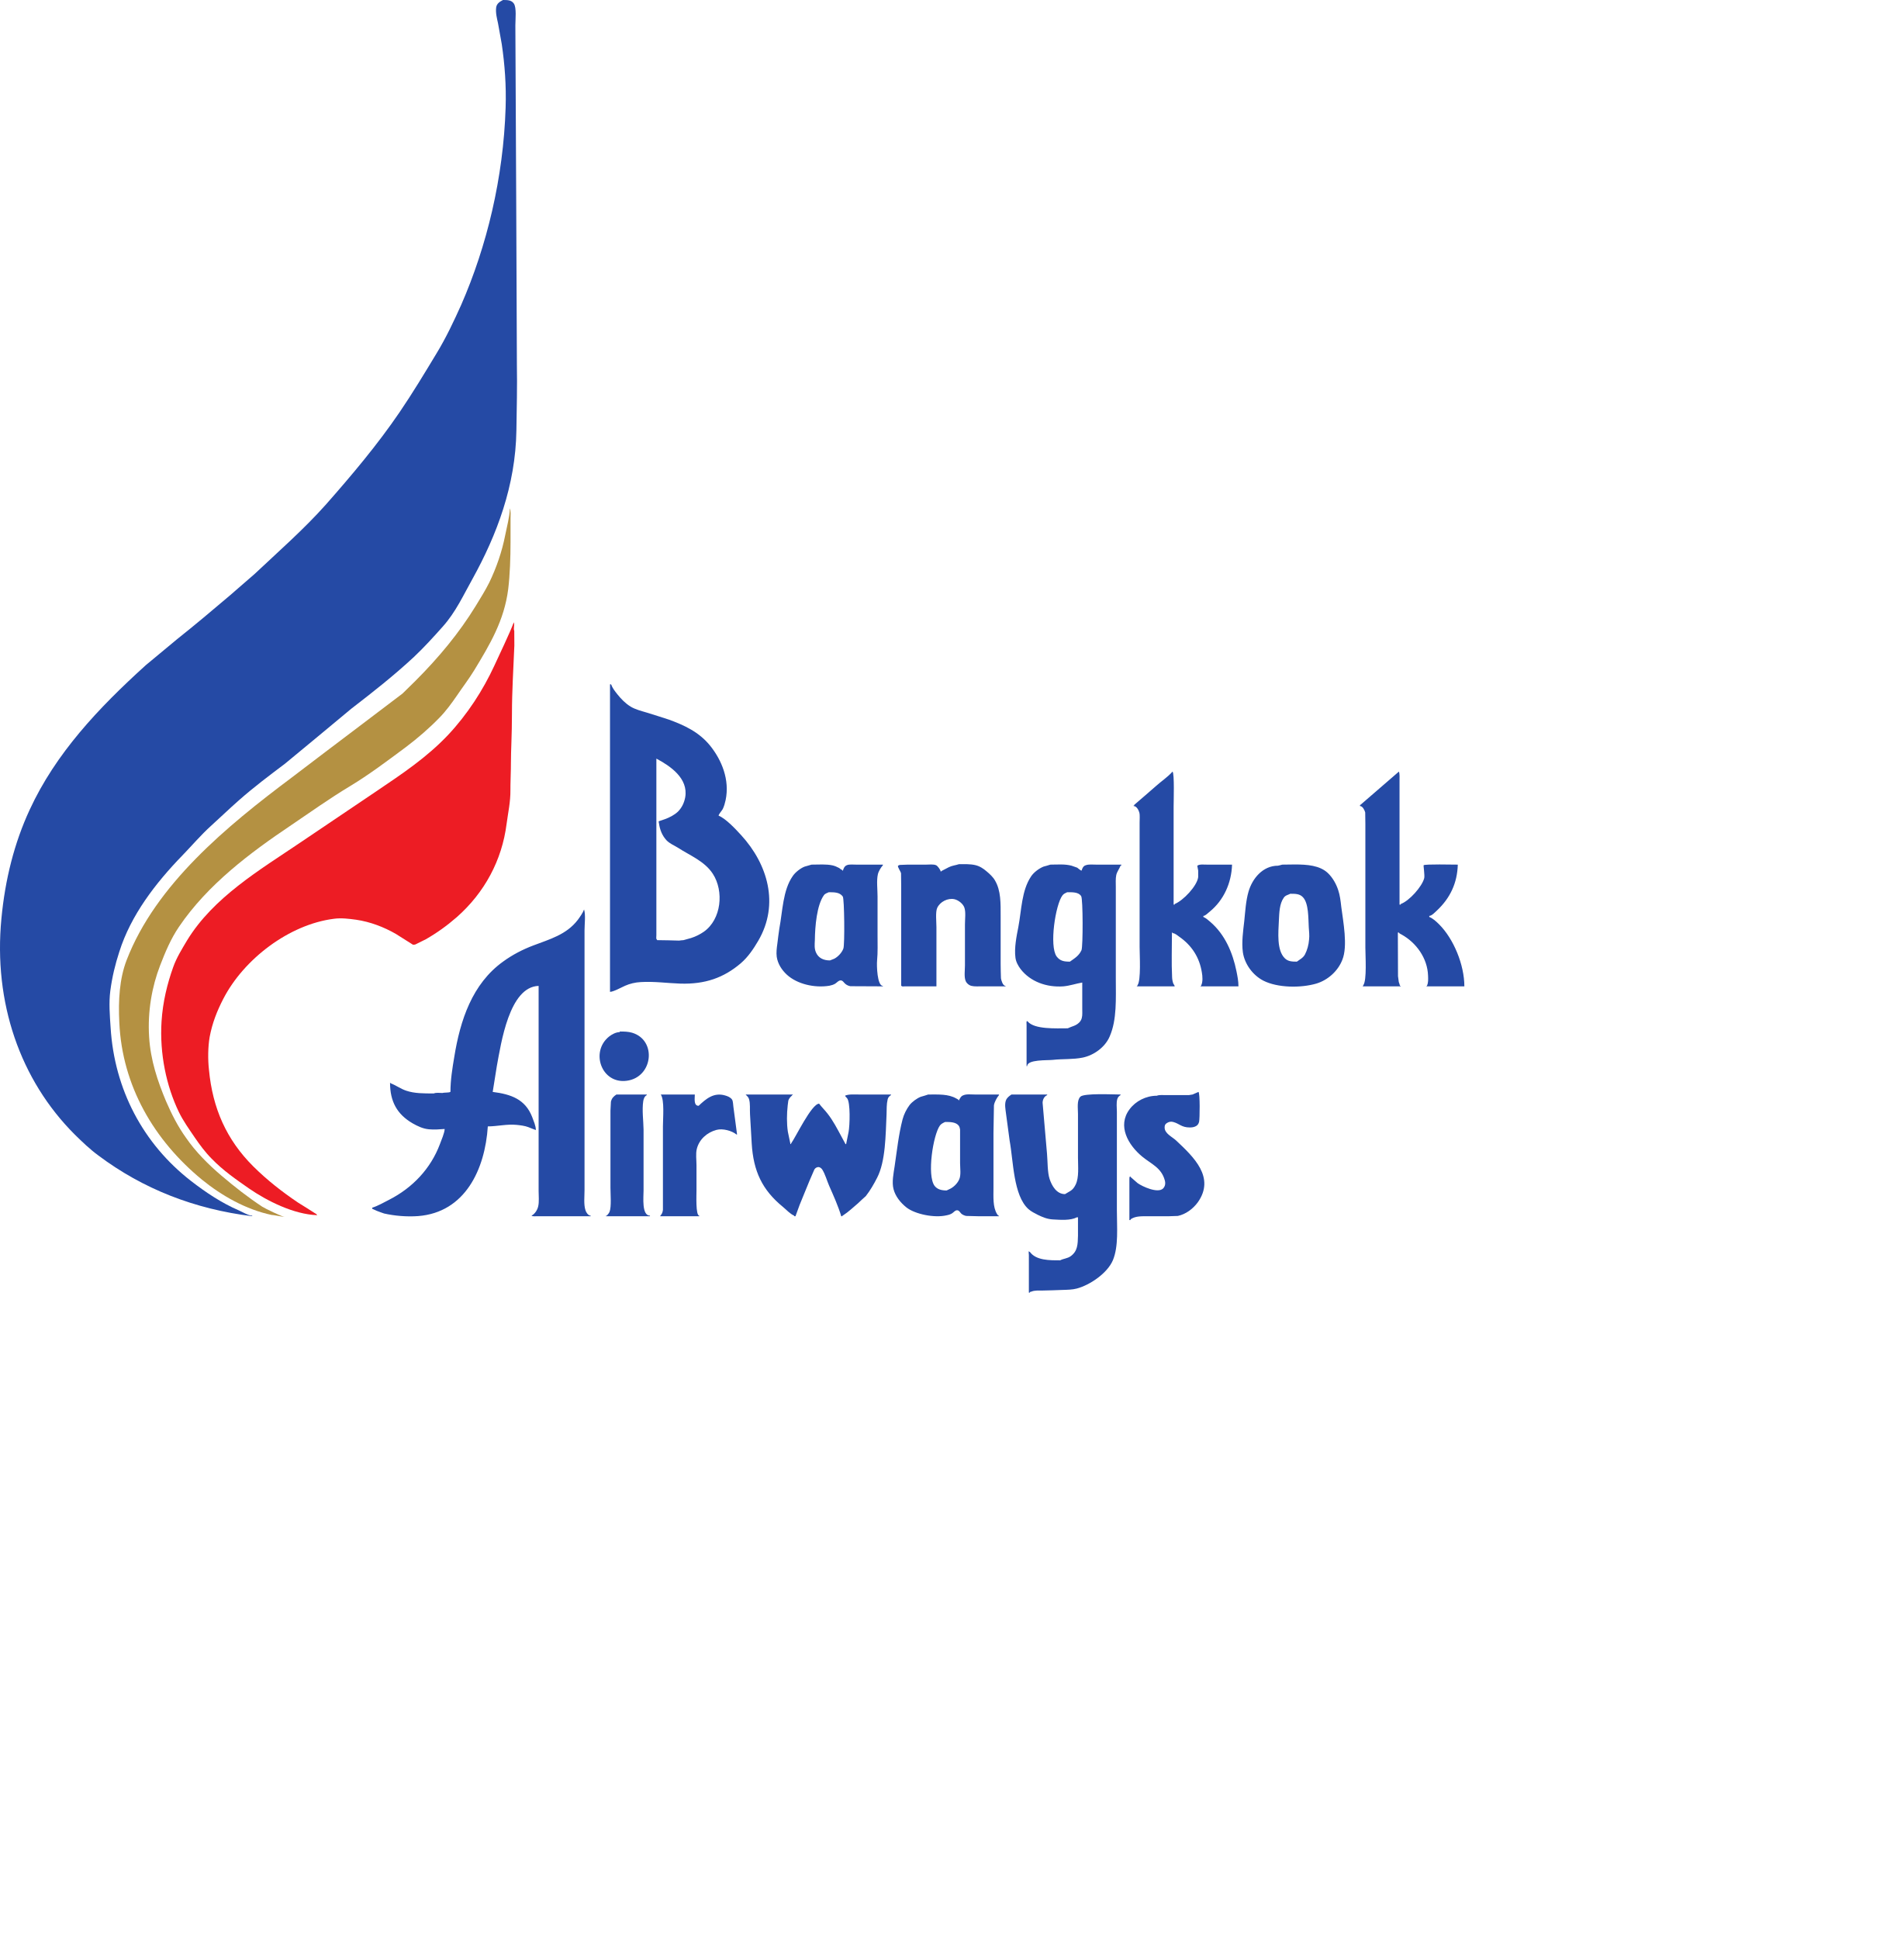
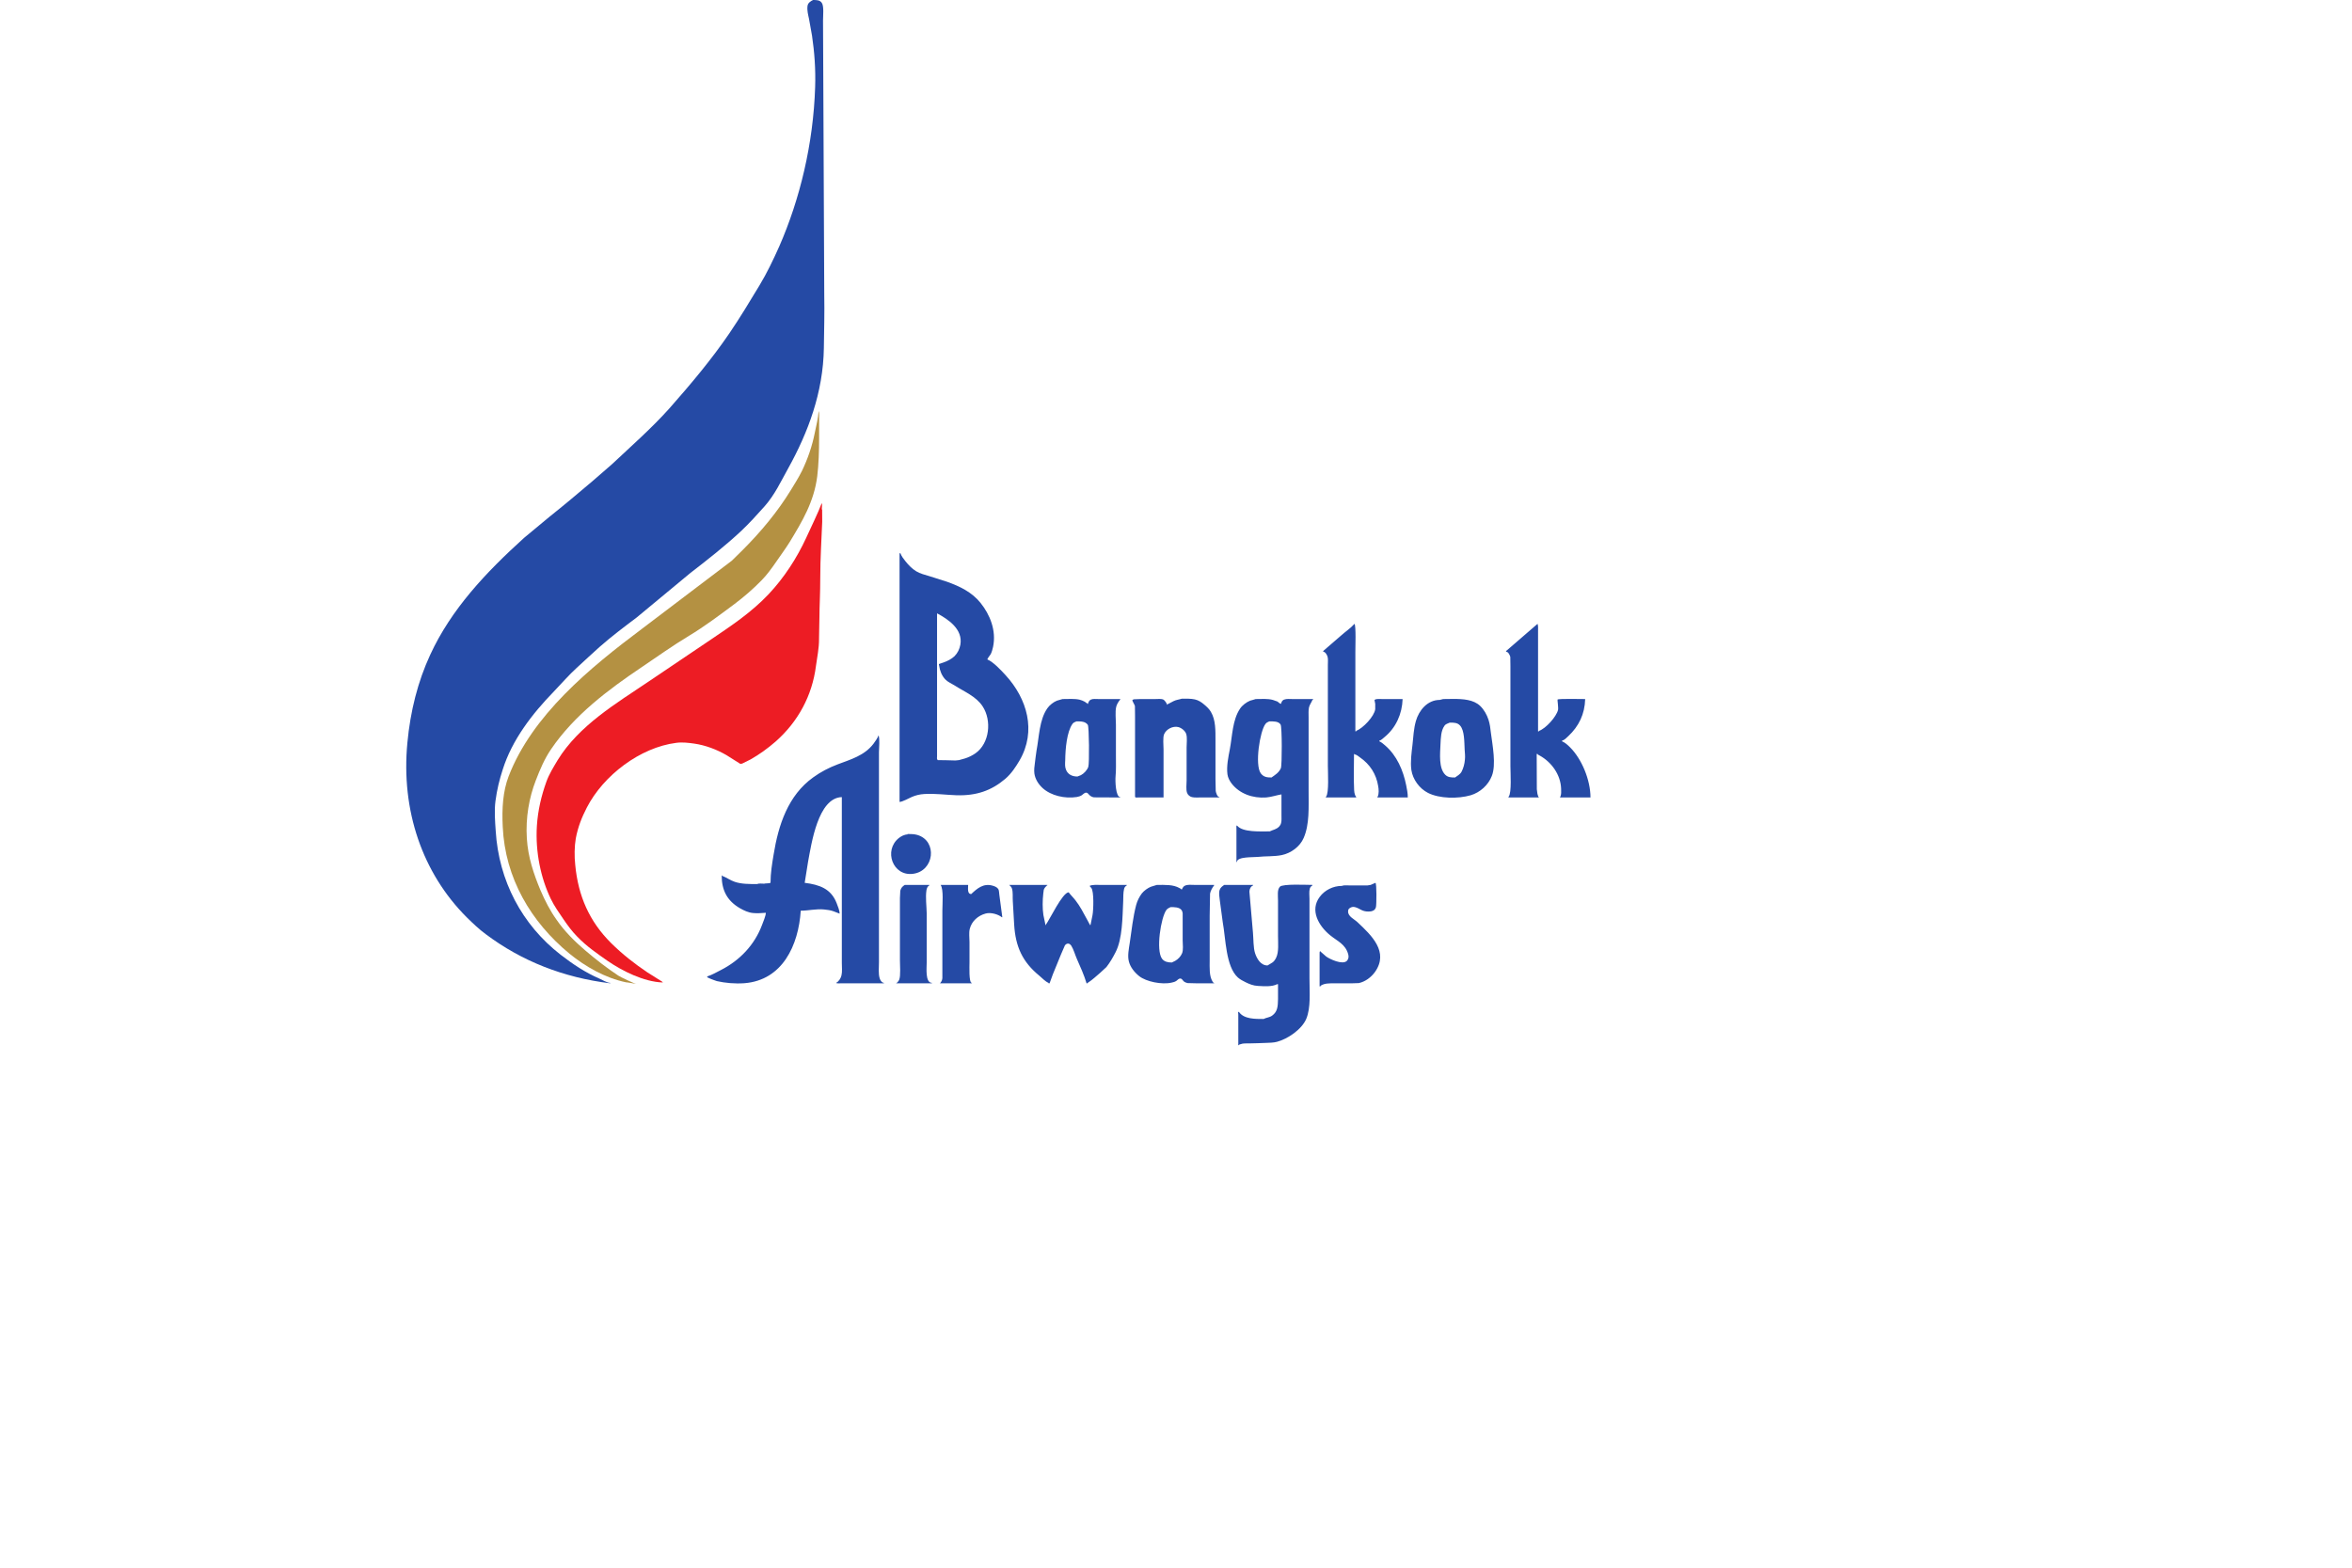
- <svg xmlns="http://www.w3.org/2000/svg" viewBox="0 0 676.003 688.515">
+ <svg xmlns="http://www.w3.org/2000/svg" viewBox="0 0 676.003 688.515" height="800" width="1200">
  <path d="M216.616 242.994v109.2c1.221 0 4.092-1.617 5.362-2.167 1.648-.734 3.596-1.204 5.525-1.3 4.75-.3 9.469.387 14.083.541 8.823.27 15.41-2.07 21.45-7.204 2.666-2.296 4.562-5.18 6.23-8.016 7.61-13.036 3.298-27.256-6.067-37.484-2.007-2.2-5.428-5.872-8.017-6.933 0-.492 1.181-1.808 1.463-2.33.494-1.012.786-2.095 1.029-3.195 1.512-7.237-1.409-14.218-5.471-19.283-3.926-4.883-9.246-7.33-14.733-9.317-2.589-.859-5.217-1.662-7.854-2.492-1.91-.569-3.953-1.07-5.688-2.112-1.842-1.129-3.345-2.68-4.712-4.388-.844-1.06-1.746-2.198-2.221-3.52zm16.466 26.379c4.886 2.605 11.42 6.956 10.238 13.758-.369 1.959-1.195 3.683-2.6 5.092-1.31 1.215-2.947 2.046-4.604 2.654-.67.241-1.36.463-2.059.704-.32 0-.083.488-.054.758.32 2.326 1.142 4.363 2.654 6.013 1.154 1.225 2.705 1.795 4.063 2.654 4.275 2.779 9.486 4.776 12.404 9.262 4.013 6.156 3.067 16.184-3.196 20.584a17.116 17.116 0 01-4.496 2.22c-.911.242-1.787.518-2.708.759-.475.038-1.018.066-1.57.162-2.609-.096-5.228-.124-7.855-.162v-.217c-.398 0-.217-1.179-.217-1.516v-62.726zm183.3 4.604c-1.745 1.988-4.01 3.424-5.959 5.2-2.56 2.21-5.068 4.437-7.637 6.608v.217h-.217v.217c1.047 0 1.781 1.474 2.004 2.275.272 1.032.09 2.47.109 3.629v44.145c0 2.837.56 11.917-.759 13.596v.217h-.216v.162h13.433c0-.337-.362-.705-.488-.975a7.513 7.513 0 01-.433-2.275c-.262-5.278-.054-10.41-.054-15.87.252 0 .217-.025.217.216.804 0 1.737.812 2.329 1.246 4.479 3.088 7.218 7.368 8.07 12.675.253 1.341.395 3.408-.216 4.604 0 .212.035.217-.217.217v.162h13.434c0-1.891-.356-3.626-.705-5.362-1.328-6.562-4.062-13.054-9.316-17.55-.766-.666-1.526-1.328-2.438-1.734v-.379c.737 0 1.723-1.12 2.275-1.516 4.954-4.063 7.695-10.122 7.909-16.684h-8.83c-1.095 0-2.685-.196-3.412.325-.02.03 0 .026 0 .054h-.108c.135.58.199 1.155.325 1.734v2.329c-.398 3.145-5.317 8.346-8.342 9.533v.217h-.38v-34.83c0-1.92.33-11.574-.378-12.403zm80.383 0c-4.528 3.937-9.084 7.862-13.65 11.808-.262 0-.163.154-.163.434.95 0 1.677 1.57 1.842 2.275.02 1.34.025 2.72.054 4.062v43.929c0 2.808.599 11.7-.758 13.38v.216h-.163v.162h13.488c0-.241 0-.162-.271-.162-.097-.454-.278-.974-.433-1.409-.097-.694-.174-1.382-.271-2.058 0-5.162-.054-10.33-.054-15.491h.379c0 .308.65.55.92.704 5.197 2.865 9.232 8.391 9.426 14.625.048 1.186.101 2.467-.325 3.412 0 .212.045.217-.217.217v.162h13.433c0-7.67-3.824-16.912-8.991-22.046-1.047-1.032-2.168-2.078-3.467-2.6v-.379c.873 0 2.068-1.317 2.708-1.896 4.654-4.37 7.227-9.675 7.421-16.304-1.59 0-11.61-.236-12.133.217-.116.039.43 3.604.216 4.55-.736 3.02-5.345 8.147-8.341 9.208v.217h-.433v-43.983c0-1.062.103-2.391-.217-3.25zm-156.216 32.879c-1.193.396-2.505.504-3.63 1.083-.901.425-1.787.974-2.708 1.409v.162h-.162c0-.579-1.112-2.063-1.625-2.275-.95-.425-2.46-.217-3.575-.217h-6.5c-.94.039-1.882.08-2.871.109-.175.096-.402.184-.596.27-.184.55.957 2.004 1.083 2.709 0 1.495.045 2.96.054 4.387v35.588h.163c0 .308.881.162 1.192.162h11.158v-21.016c0-1.863-.389-5.388.27-6.825.98-2.2 3.8-3.638 6.176-3.088 1.415.338 3.104 1.679 3.52 3.088.495 1.61.163 3.978.163 5.85v14.516c0 1.698-.346 4.014.217 5.471.3.859 1.21 1.639 2.112 1.842 1.173.29 2.586.124 3.846.162h8.233v-.162c-.97 0-1.528-2.033-1.625-2.709-.048-1.736-.108-3.428-.108-5.145v-16.684c0-4.785.129-9.263-2.004-12.891-.67-1.197-1.888-2.337-2.925-3.196-1.26-1.1-2.556-1.918-4.117-2.275-1.784-.405-3.783-.325-5.741-.325zm-48.534.108c-1.284-.009-2.62.054-3.845.054-.825.28-1.643.454-2.438.705-1.435.54-3.333 2.017-4.225 3.358-3.539 5.066-3.574 12.396-4.767 18.687-.242 1.776-.51 3.558-.704 5.363-.203 1.428-.42 3.108-.216 4.604.358 2.47 1.767 4.684 3.629 6.392 3.626 3.3 9.745 4.758 15.058 3.9.746-.155 1.492-.363 2.112-.759.572-.366 1.15-1.137 1.896-1.137.766-.03 1.137.821 1.68 1.246a3.744 3.744 0 001.787.812c3.858.029 7.689.016 11.537.054v-.162c-2.045 0-2.232-7.3-2.058-9.046.272-2.837.163-5.946.163-8.937v-13.759c0-2.412-.396-5.664.108-7.854.223-1.071 1.06-2.45 1.787-3.25v-.217h-9.425c-1.105 0-2.54-.179-3.412.217-.805.338-1.131 1.134-1.354 1.896h-.217v-.217c-.368 0-.818-.53-1.137-.704-.747-.396-1.554-.747-2.33-.92-1.12-.247-2.344-.317-3.629-.326zm84.825 0c-1.287-.015-2.595.054-3.846.054-.804.28-1.584.463-2.437.705-1.6.646-3.492 2.054-4.442 3.52-3.354 5.037-3.342 11.85-4.496 17.93-.63 3.203-1.494 7.433-1.029 10.887.184 1.486.97 2.905 1.842 4.062 3.46 4.458 9.214 6.546 15.166 6.121 2.356-.212 4.497-.987 6.717-1.354v9.046c-.03 1.187.128 2.479-.162 3.52-.136.609-.44 1.118-.867 1.572-1.28 1.302-2.585 1.35-4.117 2.112-4.188 0-11.802.448-14.245-2.437h-.163v-.217c-.368 0-.217 1.179-.217 1.517v14.57h.217c0-2.412 7.146-2.008 9.046-2.22 3.52-.396 7.248-.109 10.67-.813 3.976-.82 7.979-3.708 9.588-7.53 2.598-5.924 2.167-13.429 2.167-20.637V315.09c0-1.457-.119-3.094.162-4.387.262-1.187 1.09-2.176 1.517-3.304.32 0 .27-.1.27-.38h-8.883c-1.221 0-2.71-.179-3.737.217-.882.25-1.269 1.105-1.463 1.896-.445 0-1.173-.778-1.57-1.03-.67-.24-1.316-.482-2.005-.703-1.105-.304-2.396-.418-3.683-.434zm82.875 0c-1.49.003-2.953.054-4.388.054-.523.164-1.012.273-1.516.38-5.43 0-9.126 4.605-10.454 9.208-.96 3.3-1.158 7.063-1.517 10.508-.388 3.397-.982 7.412-.488 11.05.62 4.178 3.532 8.145 7.313 10.075 4.993 2.528 13.148 2.65 18.741 1.03 4.111-1.226 7.712-4.446 9.263-8.45 1.997-4.883.3-13.602-.38-18.85-.222-2.017-.472-4.11-1.083-5.905-.707-2.18-1.957-4.416-3.683-6.066-2.872-2.707-7.337-3.044-11.808-3.034zm-165.425 9.859c2.007 0 3.878-.018 4.984 1.516.572.772.73 17.062.216 18.471-.504 1.428-1.883 2.925-3.25 3.63-.504.211-1.003.383-1.516.595-2.308 0-4.111-.854-4.984-2.87-.591-1.38-.456-2.713-.379-4.334.049-4.854.695-12.451 3.196-15.925.446-.647 1.132-.775 1.733-1.083zm84.663 0c1.783 0 4.072-.117 4.983 1.408.65.917.66 17.872.108 19.175-.92 1.988-2.4 2.847-4.116 4.062-2.075 0-3.482-.22-4.713-1.841-2.676-3.725-.404-18.425 2.058-21.667.485-.646 1.01-.8 1.68-1.137zm79.245.541c1.774 0 3.352-.009 4.496 1.246 2.046 2.171 1.874 7.384 2.058 10.617.087 1.38.283 2.988.109 4.387-.146 1.92-.649 3.716-1.463 5.309-.688 1.254-1.833 1.754-2.87 2.545-1.775 0-3.17-.059-4.334-1.245-2.87-2.876-2.243-9.118-2.058-13.325.135-2.837.21-5.983 1.733-8.125.591-.888 1.457-.955 2.33-1.409zm-250.79 5.58c-.495 1.312-1.407 2.554-2.222 3.683-4.023 5.278-10.058 6.9-15.816 9.1-3.733 1.408-7.404 3.304-10.671 5.687-11.042 7.903-15.284 20.902-17.387 33.908-.67 4.005-1.355 8.12-1.355 12.405h-.162c0 .299-2.257.186-2.654.379-.989 0-2.254-.204-3.088.162-3.587 0-6.827.029-9.804-.975-1.997-.666-3.62-1.92-5.579-2.654v-.162h-.162c0 6.6 2.442 11.166 8.016 14.408 1.726.974 3.654 1.93 5.796 2.112 1.871.184 3.815.018 5.58-.108 0 1.293-1.215 4.108-1.68 5.363-3.267 8.722-9.72 15.525-18.037 19.77-1.92.975-3.9 2.142-6.013 2.817v.38c.553.27 1.107.478 1.68.757.872.31 1.673.651 2.545.921 3.636.82 7.93 1.22 12.08.921 16.713-1.312 23.765-16.604 24.753-31.85 3.335 0 6.78-.88 10.184-.541 1.435.144 2.926.32 4.225.812.911.367 1.781.73 2.654 1.03 0-1.525-.825-3.264-1.3-4.605-2.463-6.387-7.582-8.117-14.03-8.937.476-3.06.988-6.067 1.463-9.155 1.503-8.085 4.39-28.182 14.842-28.491v72.8c0 1.775.235 3.933-.163 5.525-.261 1.186-1.146 2.642-2.329 3.25 0 .337 1.744.216 2.113.216h18.85v-.216c-.912 0-1.658-1.265-1.842-1.95-.66-2.017-.325-4.86-.325-7.204v-92.138c0-2.19.439-5.5-.162-7.42zm12.674 43.333v.216c-1.367 0-2.803.8-3.791 1.571-6.777 5.432-2.68 16.876 6.229 15.708 9.375-1.196 10.83-14.409 1.95-17.062-1.348-.396-2.778-.433-4.388-.433zm205.508 21.45c-.679.299-1.395.583-2.113.92-.446.058-.869.15-1.354.217h-8.07c-1 0-2.417-.15-3.25.217-3.84 0-7.525 1.887-9.696 4.82-4.43 5.896-.468 12.701 4.495 16.792 3.268 2.683 6.776 3.91 8.017 8.396.31 1.1.17 2.124-.596 2.925-1.9 1.853-7.417-.728-9.046-1.896-.862-.733-1.702-1.487-2.545-2.22v-.163c-.466 0-.36.77-.38 1.137-.01 4.767 0 9.559 0 14.354h.38c0-.25.051-.263.216-.379 1.639-1.042 3.694-.975 5.904-.975h7.475c1.067-.029 2.165-.089 3.25-.108 2.822-.618 5.36-2.492 7.096-4.875 6.215-8.82-1.516-16.084-7.691-21.883-1.387-1.322-4.136-2.468-4.117-4.659 0-.743.192-1.213.812-1.57.592-.406 1.417-.62 2.221-.38 2.24.589 2.938 1.95 5.904 1.95.737 0 1.433-.099 2.005-.379.736-.299 1.125-.92 1.3-1.625.252-1.129.355-10.192-.217-10.616zm-35.262.812c-3.083.027-6.033.24-6.663.867-1.328 1.283-.867 4.114-.867 6.12v15.492c0 3.204.42 7.021-.812 9.588-1.067 2.2-1.96 2.245-3.792 3.412-3.025 0-4.676-2.98-5.47-5.362-.796-2.413-.68-6.255-.921-8.938-.524-6.05-1.057-12.105-1.571-18.146.029-1.158.597-2.283 1.625-2.708v-.217h-12.675c-.882.608-1.626 1.125-2.004 2.167-.475 1.37-.12 3.122.054 4.55.426 3.232.854 6.463 1.3 9.696 1.338 7.237 1.291 19.413 6.662 24.266 1.028.888 2.147 1.441 3.359 2.059 1.6.79 3.39 1.538 5.416 1.625 2.637.144 6.152.438 8.45-.759h.38v6.5c-.078 3.127-.11 5.518-2.6 7.313-1.164.83-2.517.826-3.738 1.462-3.723 0-8.569.074-10.78-3.033h-.216v-.217c-.32 0-.108 1.046-.108 1.355v13.379h.325c0-.338.373-.322.596-.38 1.144-.492 2.621-.35 4.008-.379 2.259-.067 4.775-.09 7.15-.216 1.61-.049 3.446-.083 4.929-.488 4.624-1.216 10.86-5.405 12.837-10.075 2.056-4.979 1.409-11.633 1.409-17.712v-34.992c0-1.466-.255-3.238.162-4.55.175-.588.614-1.074 1.138-1.354v-.217c-1.29 0-4.5-.134-7.584-.108zm-46.367.054c-.749.01-1.476.119-2.004.38-.766.308-1.02 1.007-1.408 1.624v.163h-.109c0-.319-.585-.55-.866-.704-2.812-1.621-6.283-1.409-9.967-1.409-.863.3-1.762.562-2.654.813-1.319.511-3.053 1.767-3.954 2.925-1.106 1.476-2.017 3.277-2.492 5.091-1.396 5.346-1.993 11.072-2.817 16.63-.368 2.508-1.058 5.67-.379 8.179.65 2.499 2.408 4.728 4.55 6.445 3.054 2.413 9.951 3.83 14.246 2.817.775-.154 1.418-.334 2.058-.758.514-.338.966-1 1.625-1.03.824-.057 1.13.803 1.625 1.246.514.406 1.088.633 1.68.759 1.463.029 2.933.08 4.387.108h7.258v-.162c-.33 0-.53-.4-.704-.65-1.512-2.51-1.246-5.988-1.246-9.317v-19.5c.049-3.232.114-6.479.163-9.75.164-1.158 1.04-2.741 1.787-3.629v-.217h-8.558c-.684 0-1.472-.063-2.221-.054zm-125.07.054c-1.047.705-1.63 1.292-1.95 2.546-.068 1.061-.085 2.125-.163 3.196v27.354c0 2.22.393 6.793-.325 8.558-.233.55-.577.891-.975 1.354h-.27v.217h15.6v-.217c-2.996 0-2.276-6.612-2.276-8.937v-21.612c-.048-3.146-.593-6.955-.108-10.13.155-.849.46-1.716 1.246-2.112v-.217h-10.78zm15.762 0c1.357 2.046.758 8.359.758 11.321-.02 9.89 0 19.739 0 29.63-.097.732-.264 1.355-.758 1.895v.162h-.217v.217h13.867v-.217c-1.309 0-.975-7.432-.975-8.937v-8.992c0-1.833-.318-4.024.108-5.741.844-3.426 3.663-5.884 6.988-6.771 2.268-.618 5.515.332 7.096 1.625h.216c-.436-3.242-.844-6.543-1.3-9.804-.135-.801-.08-1.964-.487-2.6-.563-.82-1.6-1.212-2.492-1.463-4.043-1.158-6.773 1.242-9.37 3.683-1.833 0-1.355-2.6-1.355-4.008h-12.079zm30.117 0c.523.521.988.934 1.191 1.571.533 1.65.253 3.701.38 5.525.184 3.425.392 6.866.595 10.292.592 9.822 3.707 16.493 11.104 22.533 1.26 1.042 2.49 2.45 3.955 3.087 0 .3.196.217.487.217.504-1.312.949-2.667 1.463-4.008 1.192-2.866 2.328-5.776 3.52-8.613a503.767 503.767 0 011.734-4.008c.339-.521.936-.909 1.625-.813.465.097.856.446 1.137.813 1.105 1.746 1.677 3.988 2.492 5.85 1.512 3.416 3.213 7.2 4.279 10.78h.38c0-.252.184-.255.378-.38 1.833-1.187 3.504-2.797 5.2-4.225a86.076 86.076 0 012.763-2.546c1.56-1.988 2.874-4.271 4.008-6.5 3.044-5.857 3.02-15.271 3.358-22.479.059-1.862-.018-3.639.38-5.308.126-.676.57-1.233 1.191-1.571v-.217h-11.32c-1.687 0-3.563-.17-4.93.38-.116.24.476.67.65.92 1.26 1.467.978 9.825.542 12.025-.29 1.428-.586 2.919-.867 4.28h-.216c-.446-.879-.959-1.792-1.463-2.709-1.493-2.75-2.951-5.616-4.929-8.125-.93-1.216-2.048-2.266-2.98-3.52-2.685 0-8.395 12.062-9.966 14.137v.216h-.216c-.31-1.428-.62-2.92-.921-4.387-.437-2.933-.394-6.4-.054-9.37.077-.541.13-1.14.216-1.68.194-.676.728-1.324 1.3-1.788v-.162h.271v-.217H264.77zm70.85 9.75c1.706 0 3.793-.012 4.82 1.3.281.396.42.859.488 1.409v11.862c0 1.775.402 4.354-.325 5.85-.572 1.293-1.71 2.482-2.98 3.196-.504.241-.958.463-1.462.704-1.726 0-3.251-.313-4.28-1.625-2.8-3.763-.508-18.15 1.897-21.45.484-.637 1.192-.937 1.841-1.246z" fill="#254aa5" />
  <path d="M182.446 220.97c.369 1.13-.203 2.142.175 3.05 0 1.746.029 3.425.029 5.19-.33 8.154-.853 16.182-.853 24.306 0 7.546-.369 12.766-.369 17.648.04 1.283-.223 8.124-.174 9.379.048 4.178-.834 8.028-1.357 11.993-1.639 12.95-7.834 24.432-17.693 33.135-3.5 3.049-7.087 5.616-10.975 7.844-1.221.59-2.453 1.226-3.693 1.834-.136.029-.243.087-.417.087h-.504a488.177 488.177 0 00-6.04-3.812c-4.237-2.44-9.104-4.313-14.155-5.046-2.414-.328-5.235-.695-7.862-.328-15.88 2.016-31.983 14.29-39.264 28.426-2.21 4.274-3.916 8.577-4.847 13.556-.601 3.484-.66 7.941-.242 11.637 1.29 13.682 6.224 24.817 15.715 34.283 5.05 5.007 10.296 9.07 15.9 12.862 2.054 1.273 4.178 2.586 6.204 3.907.203.087.368.087.368.396h.233v.174c-8.357-.27-17.887-5.124-24.218-9.485-4.634-3.242-9.132-6.32-13.252-10.575-2.278-2.287-4.188-4.883-5.943-7.44-2.026-3-4.169-5.953-5.73-9.195-4.382-9.1-6.844-20.581-6.117-32.112.446-6.908 2.007-13.315 4.16-19.336 1.201-3.358 3.111-6.388 4.914-9.437 9.346-15.294 25.769-24.981 39.991-34.591 9.18-6.147 18.333-12.4 27.533-18.565 8.803-5.953 17.547-11.752 25.129-19.761 6.883-7.324 12.419-15.901 16.471-24.663 1.687-3.724 5.487-11.54 6.883-15.36" fill="#ed1c24" />
  <path d="M181.08 180.512c.368 1.033.213 2.5.213 3.783v8.24c0 5.288-.214 11.694-.825 16.644-1.415 11.212-6.553 19.732-12.108 28.89-1.93 3.135-4.12 5.982-6.156 9.002-1.833 2.653-3.81 5.374-6.098 7.719-3.742 3.86-7.824 7.362-11.954 10.479-6.602 4.91-12.981 9.735-19.961 13.952-7.107 4.274-13.873 9.099-20.728 13.74-14.639 9.832-29.704 21.102-39.893 36.116-2.9 4.255-4.877 8.983-6.71 13.74-2.888 7.459-4.488 16.278-3.906 25.406.504 8.279 3.044 15.727 5.991 22.78 1.968 4.546 4.198 8.974 7.145 13.066 3.345 4.863 7.863 9.407 12.497 13.344 4.74 4.033 9.471 7.729 14.561 11.087.698.492 7.184 3.628 7.95 3.628 0 .067-4.537-.82-4.537-.695-9.249-1.92-17.906-6.909-24.848-12.553-16.995-13.982-28.328-33.25-29.346-55.81-.397-7.873.058-15.544 2.598-22.144 10.364-26.863 35.619-47.598 58.527-64.754 7.989-6.079 15.977-12.158 23.966-18.17 5.148-3.907 10.315-7.815 15.482-11.732a341.528 341.528 0 014.625-4.545c8.24-8.24 15.492-16.972 21.367-26.563 1.667-2.74 3.393-5.471 4.818-8.327 2.511-5.201 4.508-10.933 5.652-16.8.62-3.116 1.503-6.261 1.677-9.523" fill="#b49142" />
  <path d="M178.627 0c1.512 0 2.995 0 3.839 1.254 1.018 1.457.543 5.645.543 7.758.077 10.489.542 114.128.542 120.65.146 7.189-.067 15.883-.174 23.158-.29 19.626-6.99 37.177-15.55 52.664-3.268 5.828-5.963 11.82-10.597 17.01-3.286 3.687-6.602 7.353-10.237 10.779-7.145 6.648-14.678 12.553-22.24 18.38-7.853 6.533-15.696 13.066-23.558 19.53-5.526 4.16-11.062 8.318-16.355 12.988-3.403 2.991-6.622 6.108-9.995 9.157-3.471 3.145-6.583 6.802-9.889 10.228-9.772 10.044-18.498 21.44-22.589 34.408-1.473 4.525-2.53 8.886-3.19 13.836-.562 4.236-.183 8.916.107 13.161 1.358 21.797 11.45 41.124 28.542 54.382 5.322 4.12 10.877 7.815 16.956 10.44 1.221.521 3.45 1.891 4.78 1.891v.183c-20.476-2.508-38.828-9.706-54.582-21.526-3.015-2.2-5.74-4.825-8.415-7.45C7.146 383.488-2.374 355.989.505 326.154c1.31-13.894 4.576-26.833 10.034-38.624 9.23-19.993 24.334-36.04 41.252-51.352 3.742-3.088 7.435-6.146 11.11-9.224 6.388-5.076 12.583-10.296 18.875-15.641a3481.94 3481.94 0 018.706-7.565c8.483-7.999 17.305-15.699 25.129-24.46 9.404-10.653 18.468-21.44 26.263-32.884 4.692-6.899 8.958-13.981 13.214-21.034 3.315-5.462 6.059-11.27 8.676-17.098 9.123-20.852 14.988-45.1 15.783-70.013.262-7.941-.31-15.39-1.366-22.569-.437-2.47-.863-4.95-1.338-7.449-.369-1.708-.883-3.628-.66-5.529.175-1.457 1.31-2.132 2.443-2.711" fill="#254aa5" />
</svg>
